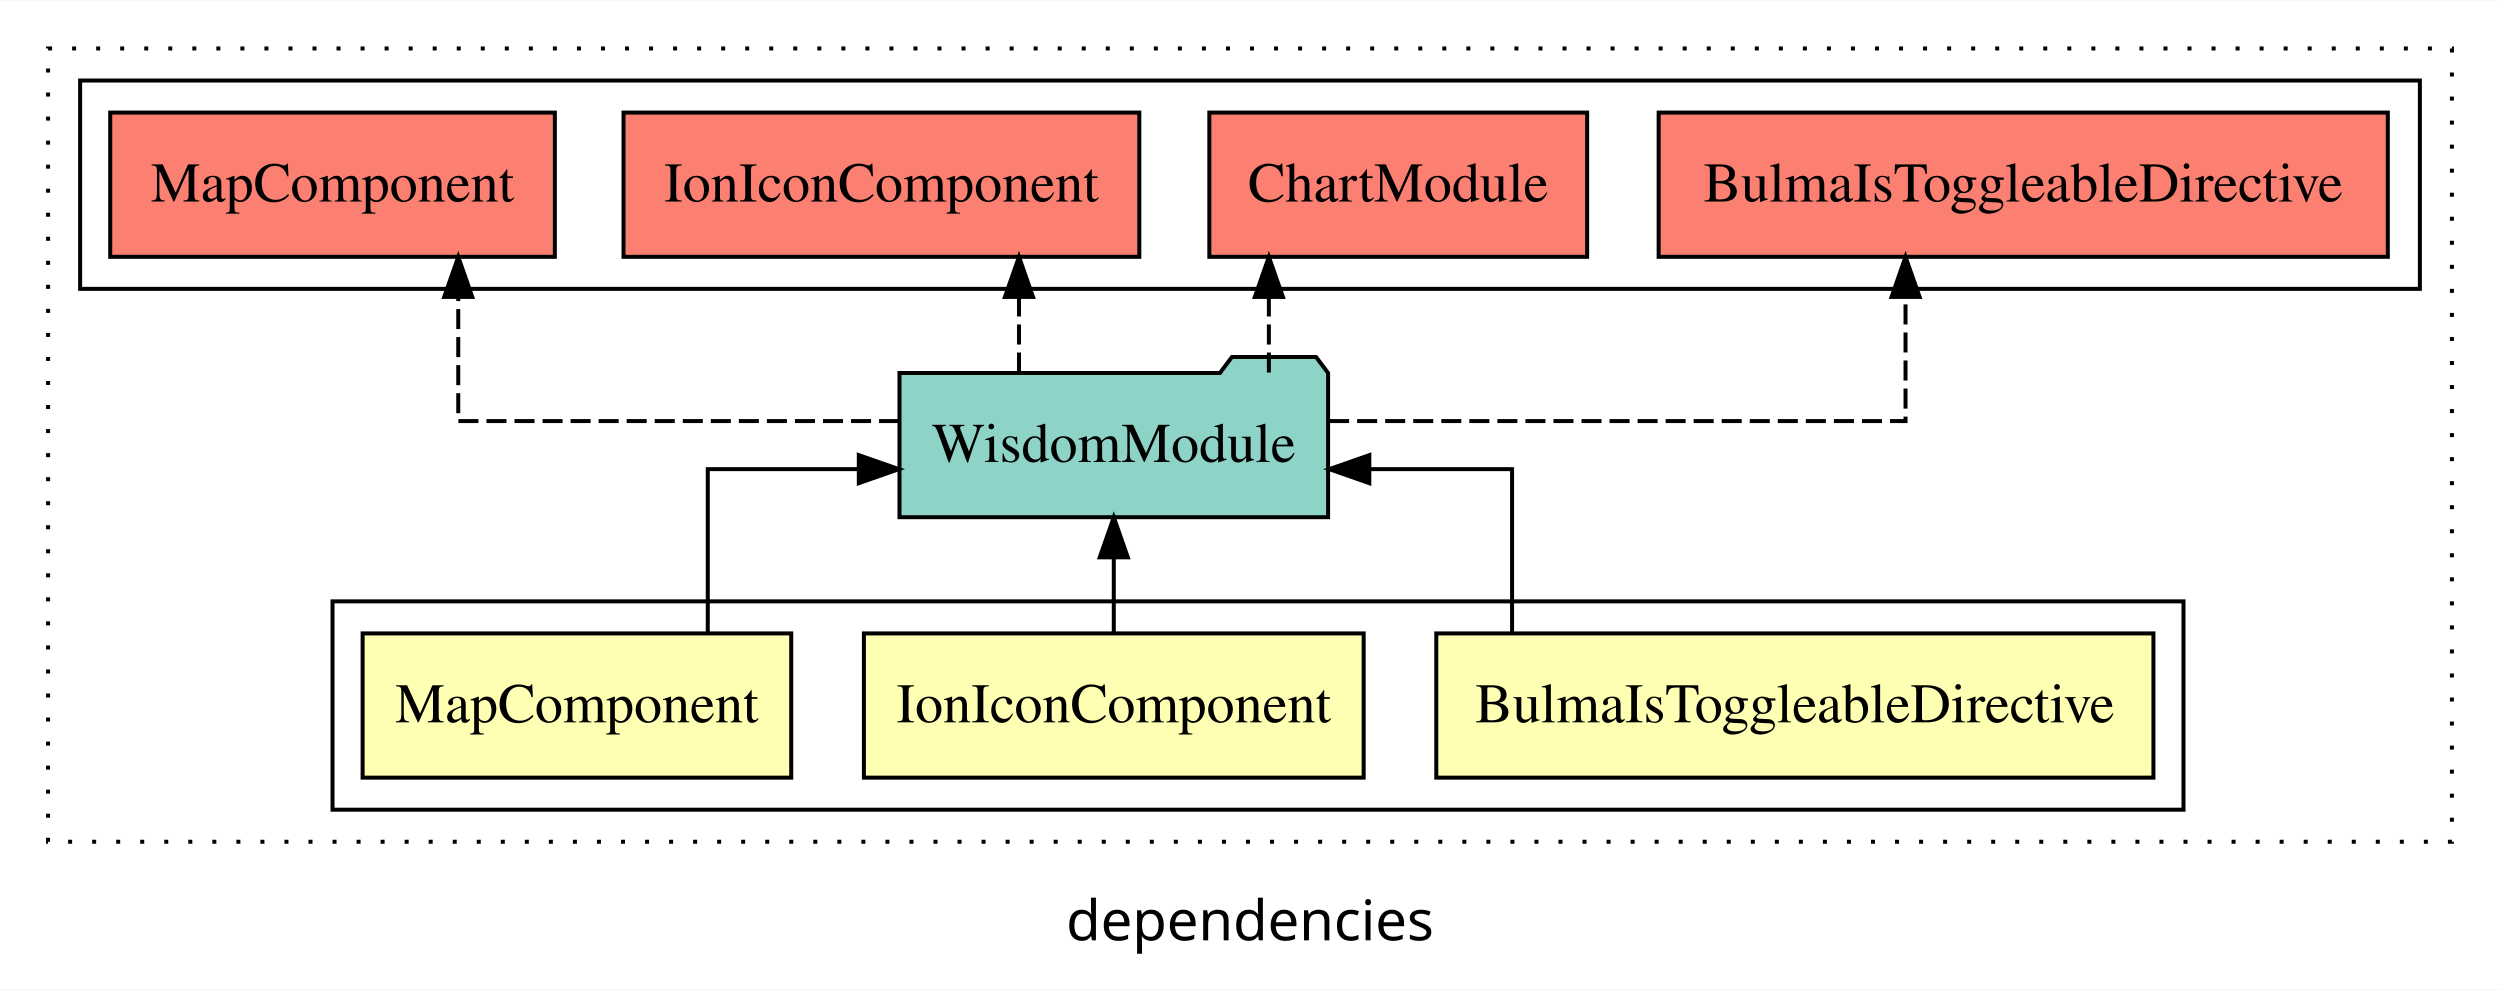
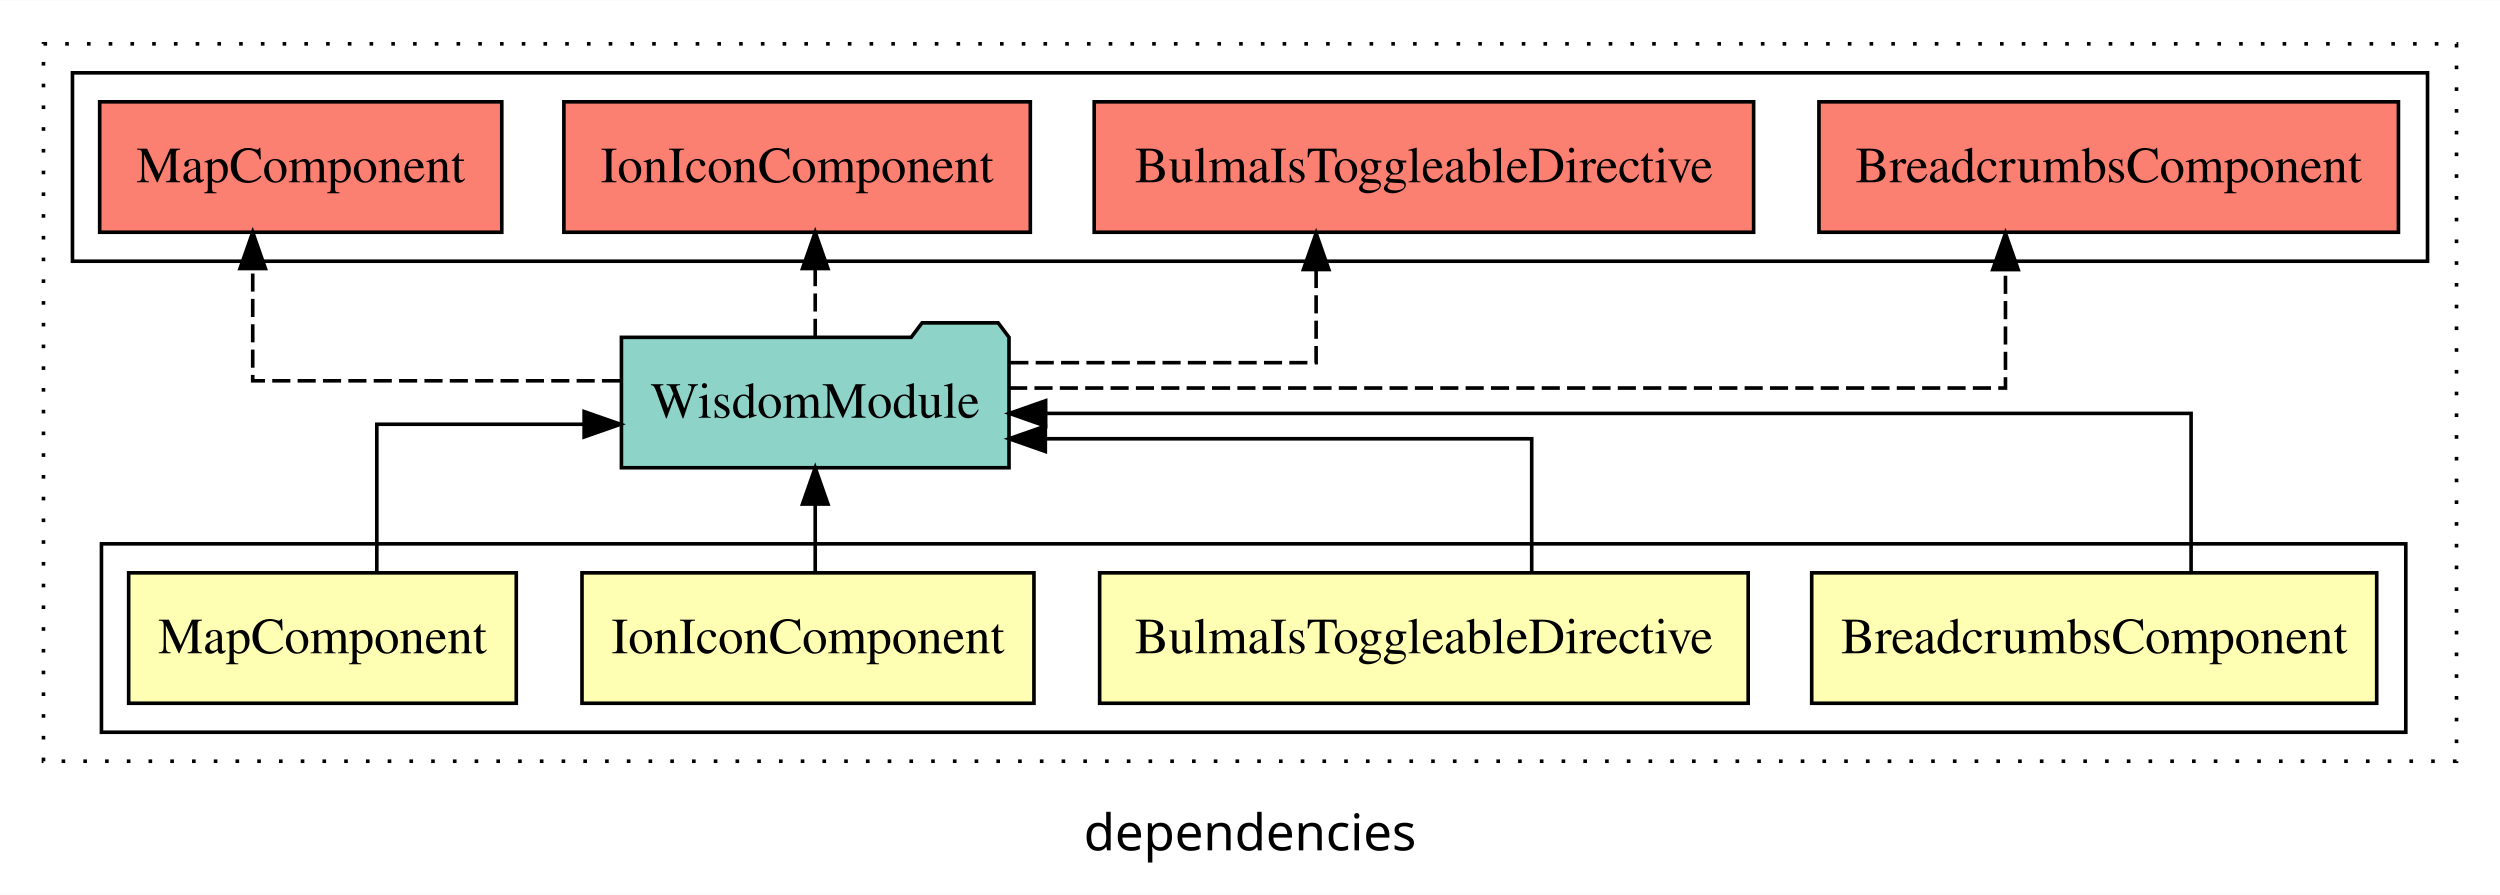
- <svg xmlns="http://www.w3.org/2000/svg" width="624pt" height="247pt" viewBox="0.00 0.00 624.00 246.80">
+ <svg xmlns="http://www.w3.org/2000/svg" width="690pt" height="247pt" viewBox="0.00 0.00 690.00 246.80">
  <g id="graph0" class="graph" transform="scale(1 1) rotate(0) translate(4 242.8)">
-     <polygon fill="white" stroke="transparent" points="-4,4 -4,-242.8 620,-242.8 620,4 -4,4" />
-     <text text-anchor="middle" x="308" y="-8.2" font-family="sans-serif" font-size="14.00">dependencies</text>
+     <polygon fill="white" stroke="transparent" points="-4,4 -4,-242.8 686,-242.8 686,4 -4,4" />
+     <text text-anchor="middle" x="341" y="-8.2" font-family="sans-serif" font-size="14.00">dependencies</text>
    <g id="clust1" class="cluster">
-       <polygon fill="none" stroke="black" stroke-dasharray="1,5" points="8,-32.8 8,-230.8 608,-230.8 608,-32.8 8,-32.8" />
+       <polygon fill="none" stroke="black" stroke-dasharray="1,5" points="8,-32.8 8,-230.8 674,-230.8 674,-32.8 8,-32.8" />
+     </g>
+     <g id="clust8" class="cluster">
+       <polygon fill="none" stroke="black" points="16,-170.8 16,-222.8 666,-222.8 666,-170.8 16,-170.8" />
    </g>
    <g id="clust2" class="cluster">
-       <polygon fill="none" stroke="black" points="79,-40.8 79,-92.8 541,-92.8 541,-40.8 79,-40.8" />
-     </g>
-     <g id="clust7" class="cluster">
-       <polygon fill="none" stroke="black" points="16,-170.8 16,-222.8 600,-222.8 600,-170.8 16,-170.8" />
+       <polygon fill="none" stroke="black" points="24,-40.8 24,-92.8 660,-92.8 660,-40.8 24,-40.8" />
    </g>
    <g id="node1" class="node">
-       <polygon fill="#ffffb3" stroke="black" points="533.5,-84.8 354.5,-84.8 354.5,-48.8 533.5,-48.8 533.5,-84.8" />
-       <text text-anchor="middle" x="444" y="-62.6" font-family="Times,serif" font-size="14.00">BulmaIsToggleableDirective</text>
+       <polygon fill="#ffffb3" stroke="black" points="651.97,-84.8 496.03,-84.8 496.03,-48.8 651.97,-48.8 651.97,-84.8" />
+       <text text-anchor="middle" x="574" y="-62.6" font-family="Times,serif" font-size="14.00">BreadcrumbsComponent</text>
+     </g>
+     <g id="node5" class="node">
+       <polygon fill="#8dd3c7" stroke="black" points="274.49,-149.8 271.49,-153.8 250.49,-153.8 247.49,-149.8 167.51,-149.8 167.51,-113.8 274.49,-113.8 274.49,-149.8" />
+       <text text-anchor="middle" x="221" y="-127.6" font-family="Times,serif" font-size="14.00">WisdomModule</text>
+     </g>
+     <g id="edge1" class="edge">
+       <path fill="none" stroke="black" d="M600.74,-85.07C600.74,-103.36 600.74,-128.8 600.74,-128.8 600.74,-128.8 284.6,-128.8 284.6,-128.8" />
+       <polygon fill="black" stroke="black" points="284.6,-125.3 274.6,-128.8 284.6,-132.3 284.6,-125.3" />
+     </g>
+     <g id="node2" class="node">
+       <polygon fill="#ffffb3" stroke="black" points="478.5,-84.8 299.5,-84.8 299.5,-48.8 478.5,-48.8 478.5,-84.8" />
+       <text text-anchor="middle" x="389" y="-62.6" font-family="Times,serif" font-size="14.00">BulmaIsToggleableDirective</text>
+     </g>
+     <g id="edge2" class="edge">
+       <path fill="none" stroke="black" d="M418.75,-84.81C418.75,-100.85 418.75,-121.8 418.75,-121.8 418.75,-121.8 284.51,-121.8 284.51,-121.8" />
+       <polygon fill="black" stroke="black" points="284.51,-118.3 274.51,-121.8 284.51,-125.3 284.51,-118.3" />
+     </g>
+     <g id="node3" class="node">
+       <polygon fill="#ffffb3" stroke="black" points="281.37,-84.8 156.63,-84.8 156.63,-48.8 281.37,-48.8 281.37,-84.8" />
+       <text text-anchor="middle" x="219" y="-62.6" font-family="Times,serif" font-size="14.00">IonIconComponent</text>
+     </g>
+     <g id="edge3" class="edge">
+       <path fill="none" stroke="black" d="M221,-84.91C221,-84.91 221,-103.79 221,-103.79" />
+       <polygon fill="black" stroke="black" points="217.5,-103.79 221,-113.79 224.5,-103.79 217.5,-103.79" />
    </g>
    <g id="node4" class="node">
-       <polygon fill="#8dd3c7" stroke="black" points="327.49,-149.8 324.49,-153.8 303.49,-153.8 300.49,-149.8 220.51,-149.8 220.51,-113.8 327.49,-113.8 327.49,-149.8" />
-       <text text-anchor="middle" x="274" y="-127.6" font-family="Times,serif" font-size="14.00">WisdomModule</text>
-     </g>
-     <g id="edge1" class="edge">
-       <path fill="none" stroke="black" d="M373.41,-84.82C373.41,-102.17 373.41,-125.8 373.41,-125.8 373.41,-125.8 337.78,-125.8 337.78,-125.8" />
-       <polygon fill="black" stroke="black" points="337.78,-122.3 327.78,-125.8 337.78,-129.3 337.78,-122.3" />
-     </g>
-     <g id="node2" class="node">
-       <polygon fill="#ffffb3" stroke="black" points="336.37,-84.8 211.63,-84.8 211.63,-48.8 336.37,-48.8 336.37,-84.8" />
-       <text text-anchor="middle" x="274" y="-62.6" font-family="Times,serif" font-size="14.00">IonIconComponent</text>
-     </g>
-     <g id="edge2" class="edge">
-       <path fill="none" stroke="black" d="M274,-84.91C274,-84.91 274,-103.79 274,-103.79" />
-       <polygon fill="black" stroke="black" points="270.5,-103.79 274,-113.79 277.5,-103.79 270.5,-103.79" />
-     </g>
-     <g id="node3" class="node">
-       <polygon fill="#ffffb3" stroke="black" points="193.49,-84.8 86.51,-84.8 86.51,-48.8 193.49,-48.8 193.49,-84.8" />
-       <text text-anchor="middle" x="140" y="-62.6" font-family="Times,serif" font-size="14.00">MapComponent</text>
-     </g>
-     <g id="edge3" class="edge">
-       <path fill="none" stroke="black" d="M172.66,-84.82C172.66,-102.17 172.66,-125.8 172.66,-125.8 172.66,-125.8 210.36,-125.8 210.36,-125.8" />
-       <polygon fill="black" stroke="black" points="210.36,-129.3 220.36,-125.8 210.36,-122.3 210.36,-129.3" />
-     </g>
-     <g id="node5" class="node">
-       <polygon fill="#fb8072" stroke="black" points="592,-214.8 410,-214.8 410,-178.8 592,-178.8 592,-214.8" />
-       <text text-anchor="middle" x="501" y="-192.6" font-family="Times,serif" font-size="14.00">BulmaIsToggleableDirective </text>
+       <polygon fill="#ffffb3" stroke="black" points="138.49,-84.8 31.51,-84.8 31.51,-48.8 138.49,-48.8 138.49,-84.8" />
+       <text text-anchor="middle" x="85" y="-62.6" font-family="Times,serif" font-size="14.00">MapComponent</text>
    </g>
    <g id="edge4" class="edge">
-       <path fill="none" stroke="black" stroke-dasharray="5,2" d="M327.74,-137.8C386.26,-137.8 471.62,-137.8 471.62,-137.8 471.62,-137.8 471.62,-168.78 471.62,-168.78" />
-       <polygon fill="black" stroke="black" points="468.13,-168.78 471.62,-178.78 475.13,-168.78 468.13,-168.78" />
+       <path fill="none" stroke="black" d="M100,-84.82C100,-102.17 100,-125.8 100,-125.8 100,-125.8 157.22,-125.8 157.22,-125.8" />
+       <polygon fill="black" stroke="black" points="157.22,-129.3 167.22,-125.8 157.22,-122.3 157.22,-129.3" />
    </g>
    <g id="node6" class="node">
-       <polygon fill="#fb8072" stroke="black" points="392.15,-214.8 297.85,-214.8 297.85,-178.8 392.15,-178.8 392.15,-214.8" />
-       <text text-anchor="middle" x="345" y="-192.6" font-family="Times,serif" font-size="14.00">ChartModule </text>
+       <polygon fill="#fb8072" stroke="black" points="657.97,-214.8 498.03,-214.8 498.03,-178.8 657.97,-178.8 657.97,-214.8" />
+       <text text-anchor="middle" x="578" y="-192.6" font-family="Times,serif" font-size="14.00">BreadcrumbsComponent </text>
    </g>
    <g id="edge5" class="edge">
-       <path fill="none" stroke="black" stroke-dasharray="5,2" d="M312.71,-149.91C312.71,-149.91 312.71,-168.79 312.71,-168.79" />
-       <polygon fill="black" stroke="black" points="309.21,-168.79 312.71,-178.79 316.21,-168.79 309.21,-168.79" />
+       <path fill="none" stroke="black" stroke-dasharray="5,2" d="M274.51,-135.8C367.6,-135.8 549.51,-135.8 549.51,-135.8 549.51,-135.8 549.51,-168.5 549.51,-168.5" />
+       <polygon fill="black" stroke="black" points="546.01,-168.5 549.51,-178.5 553.01,-168.5 546.01,-168.5" />
    </g>
    <g id="node7" class="node">
+       <polygon fill="#fb8072" stroke="black" points="480,-214.8 298,-214.8 298,-178.8 480,-178.8 480,-214.8" />
+       <text text-anchor="middle" x="389" y="-192.6" font-family="Times,serif" font-size="14.00">BulmaIsToggleableDirective </text>
+     </g>
+     <g id="edge6" class="edge">
+       <path fill="none" stroke="black" stroke-dasharray="5,2" d="M274.85,-142.8C313.67,-142.8 359.25,-142.8 359.25,-142.8 359.25,-142.8 359.25,-168.52 359.25,-168.52" />
+       <polygon fill="black" stroke="black" points="355.75,-168.52 359.25,-178.52 362.75,-168.52 355.75,-168.52" />
+     </g>
+     <g id="node8" class="node">
      <polygon fill="#fb8072" stroke="black" points="280.37,-214.8 151.63,-214.8 151.63,-178.8 280.37,-178.8 280.37,-214.8" />
      <text text-anchor="middle" x="216" y="-192.6" font-family="Times,serif" font-size="14.00">IonIconComponent </text>
    </g>
-     <g id="edge6" class="edge">
-       <path fill="none" stroke="black" stroke-dasharray="5,2" d="M250.34,-149.91C250.34,-149.91 250.34,-168.79 250.34,-168.79" />
-       <polygon fill="black" stroke="black" points="246.84,-168.79 250.34,-178.79 253.84,-168.79 246.84,-168.79" />
+     <g id="edge7" class="edge">
+       <path fill="none" stroke="black" stroke-dasharray="5,2" d="M221,-149.91C221,-149.91 221,-168.79 221,-168.79" />
+       <polygon fill="black" stroke="black" points="217.5,-168.79 221,-178.79 224.5,-168.79 217.5,-168.79" />
    </g>
-     <g id="node8" class="node">
+     <g id="node9" class="node">
      <polygon fill="#fb8072" stroke="black" points="134.49,-214.8 23.51,-214.8 23.51,-178.8 134.49,-178.8 134.49,-214.8" />
      <text text-anchor="middle" x="79" y="-192.6" font-family="Times,serif" font-size="14.00">MapComponent </text>
    </g>
-     <g id="edge7" class="edge">
-       <path fill="none" stroke="black" stroke-dasharray="5,2" d="M220.42,-137.8C172.7,-137.8 110.38,-137.8 110.38,-137.8 110.38,-137.8 110.38,-168.78 110.38,-168.78" />
-       <polygon fill="black" stroke="black" points="106.88,-168.78 110.38,-178.78 113.88,-168.78 106.88,-168.78" />
+     <g id="edge8" class="edge">
+       <path fill="none" stroke="black" stroke-dasharray="5,2" d="M167.14,-137.8C122.3,-137.8 65.75,-137.8 65.75,-137.8 65.75,-137.8 65.75,-168.78 65.75,-168.78" />
+       <polygon fill="black" stroke="black" points="62.25,-168.78 65.75,-178.78 69.25,-168.78 62.25,-168.78" />
    </g>
  </g>
</svg>
